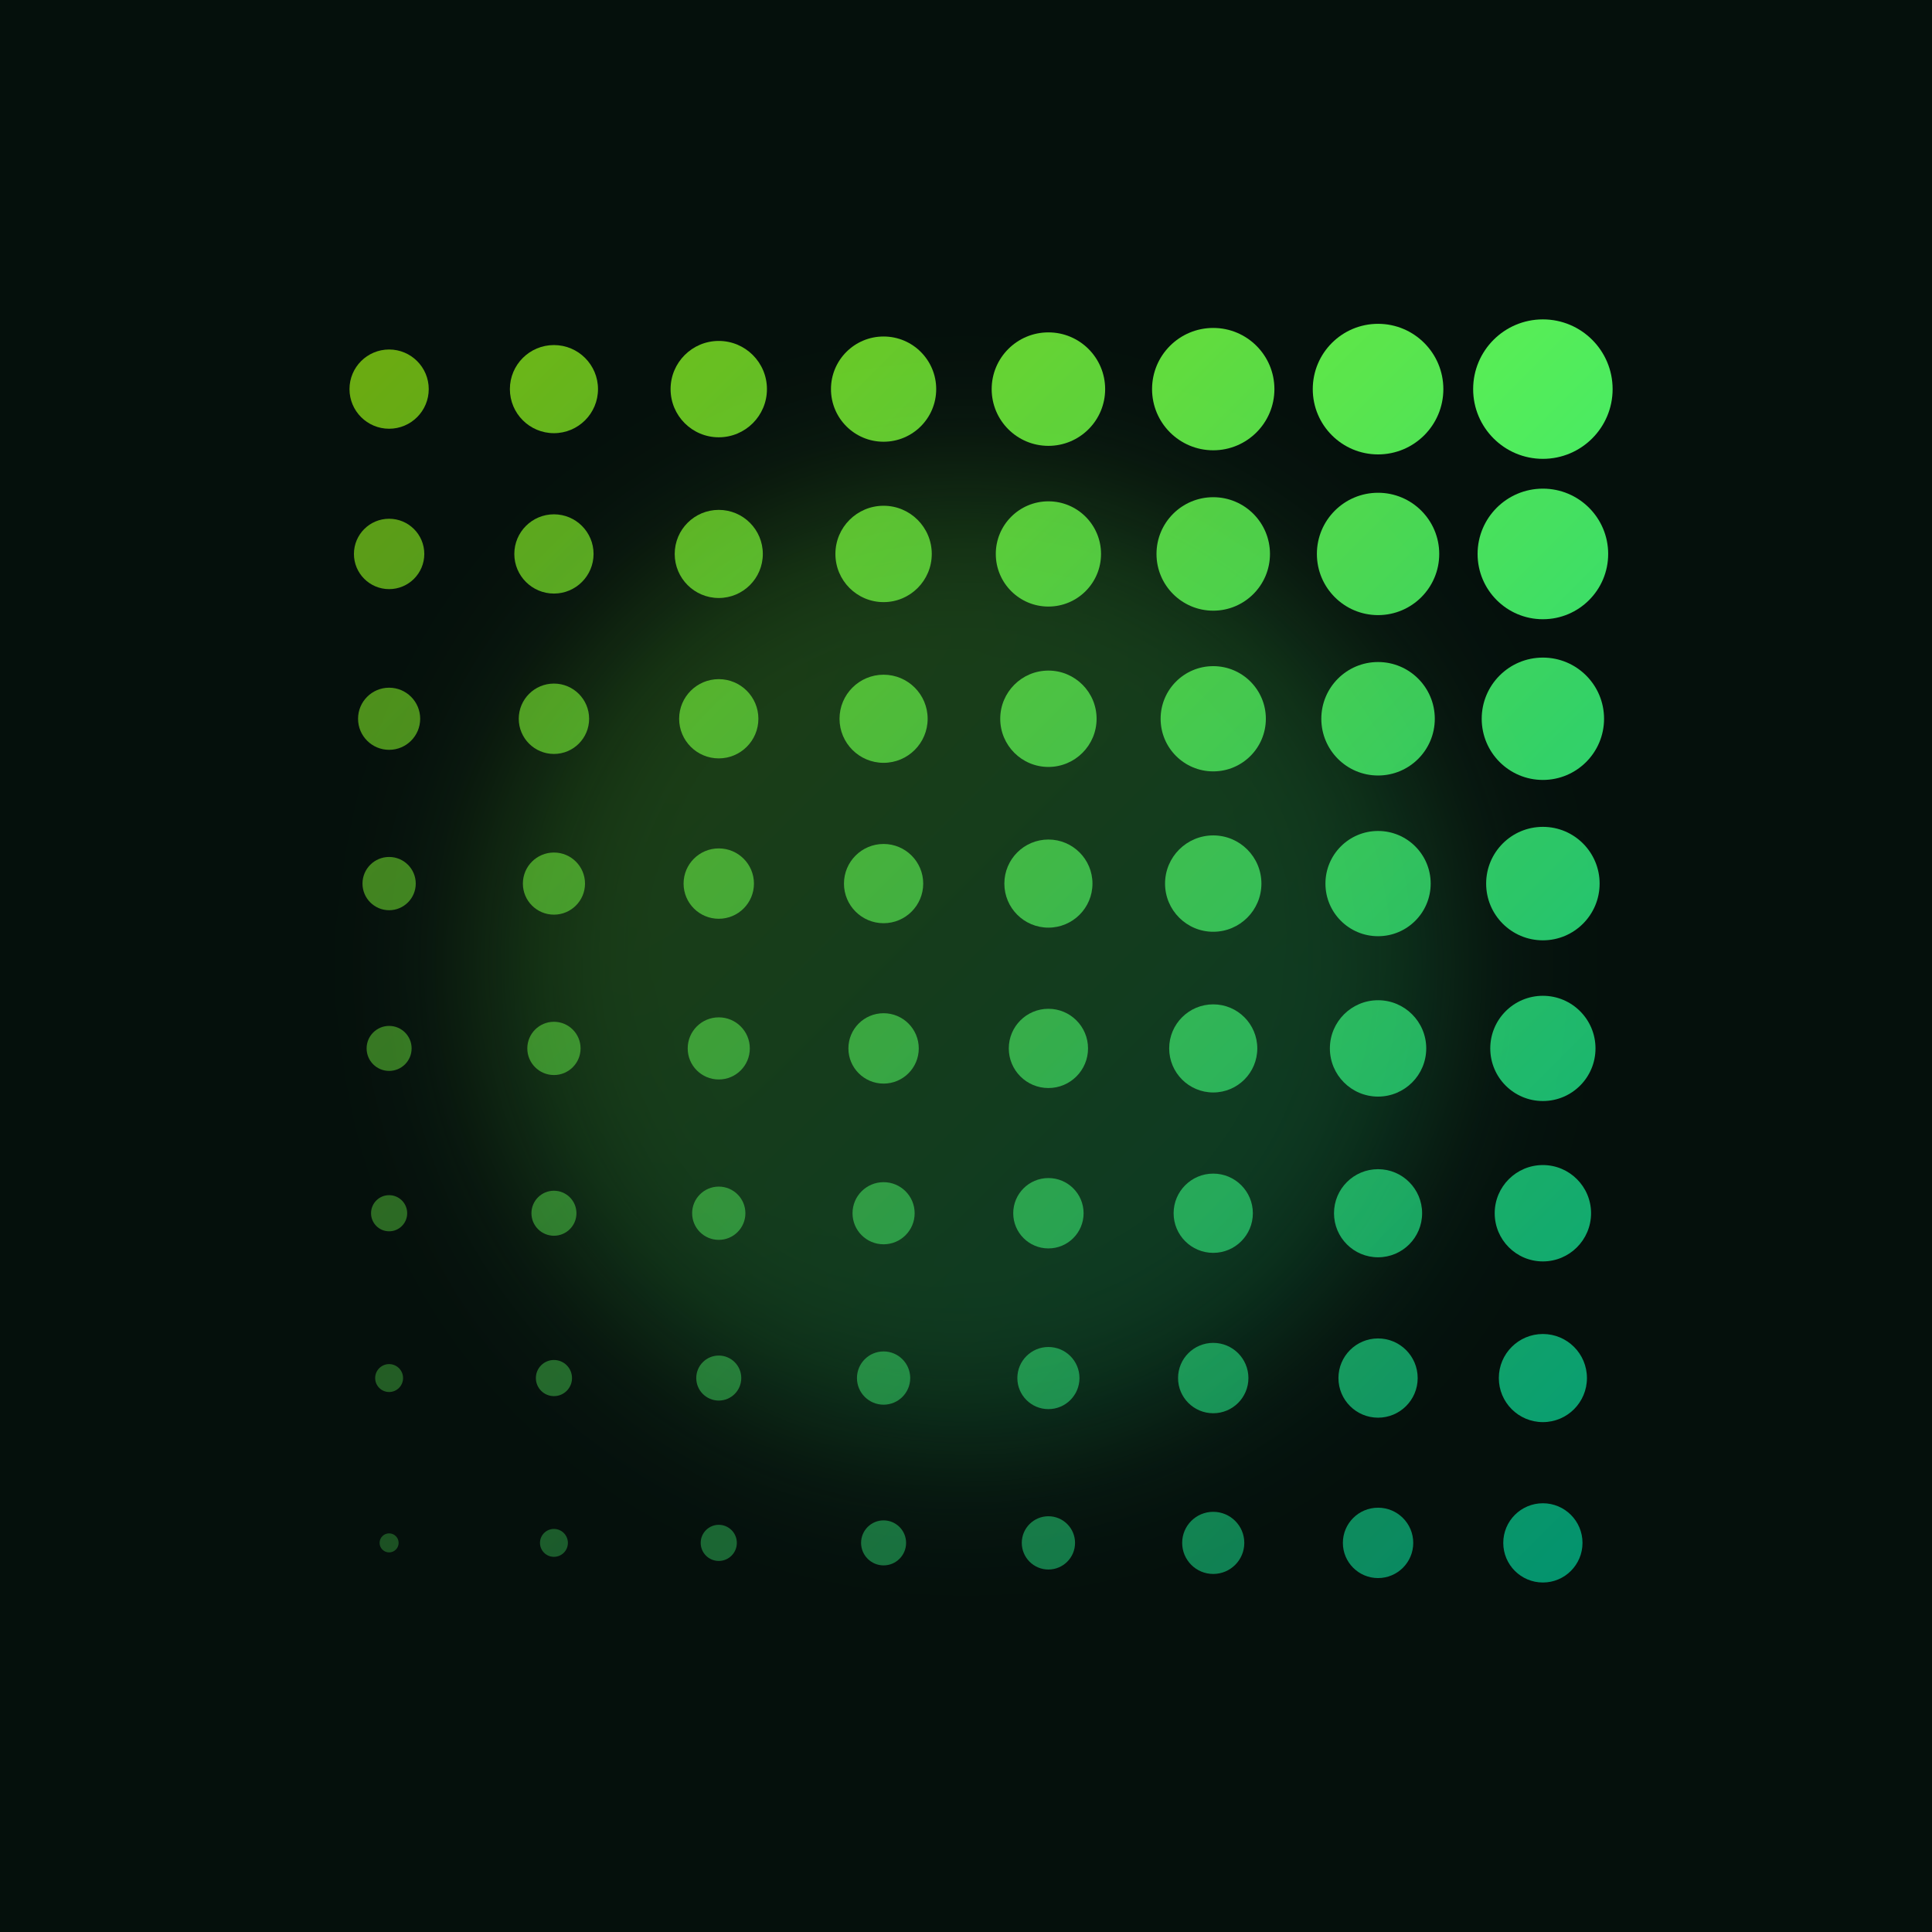
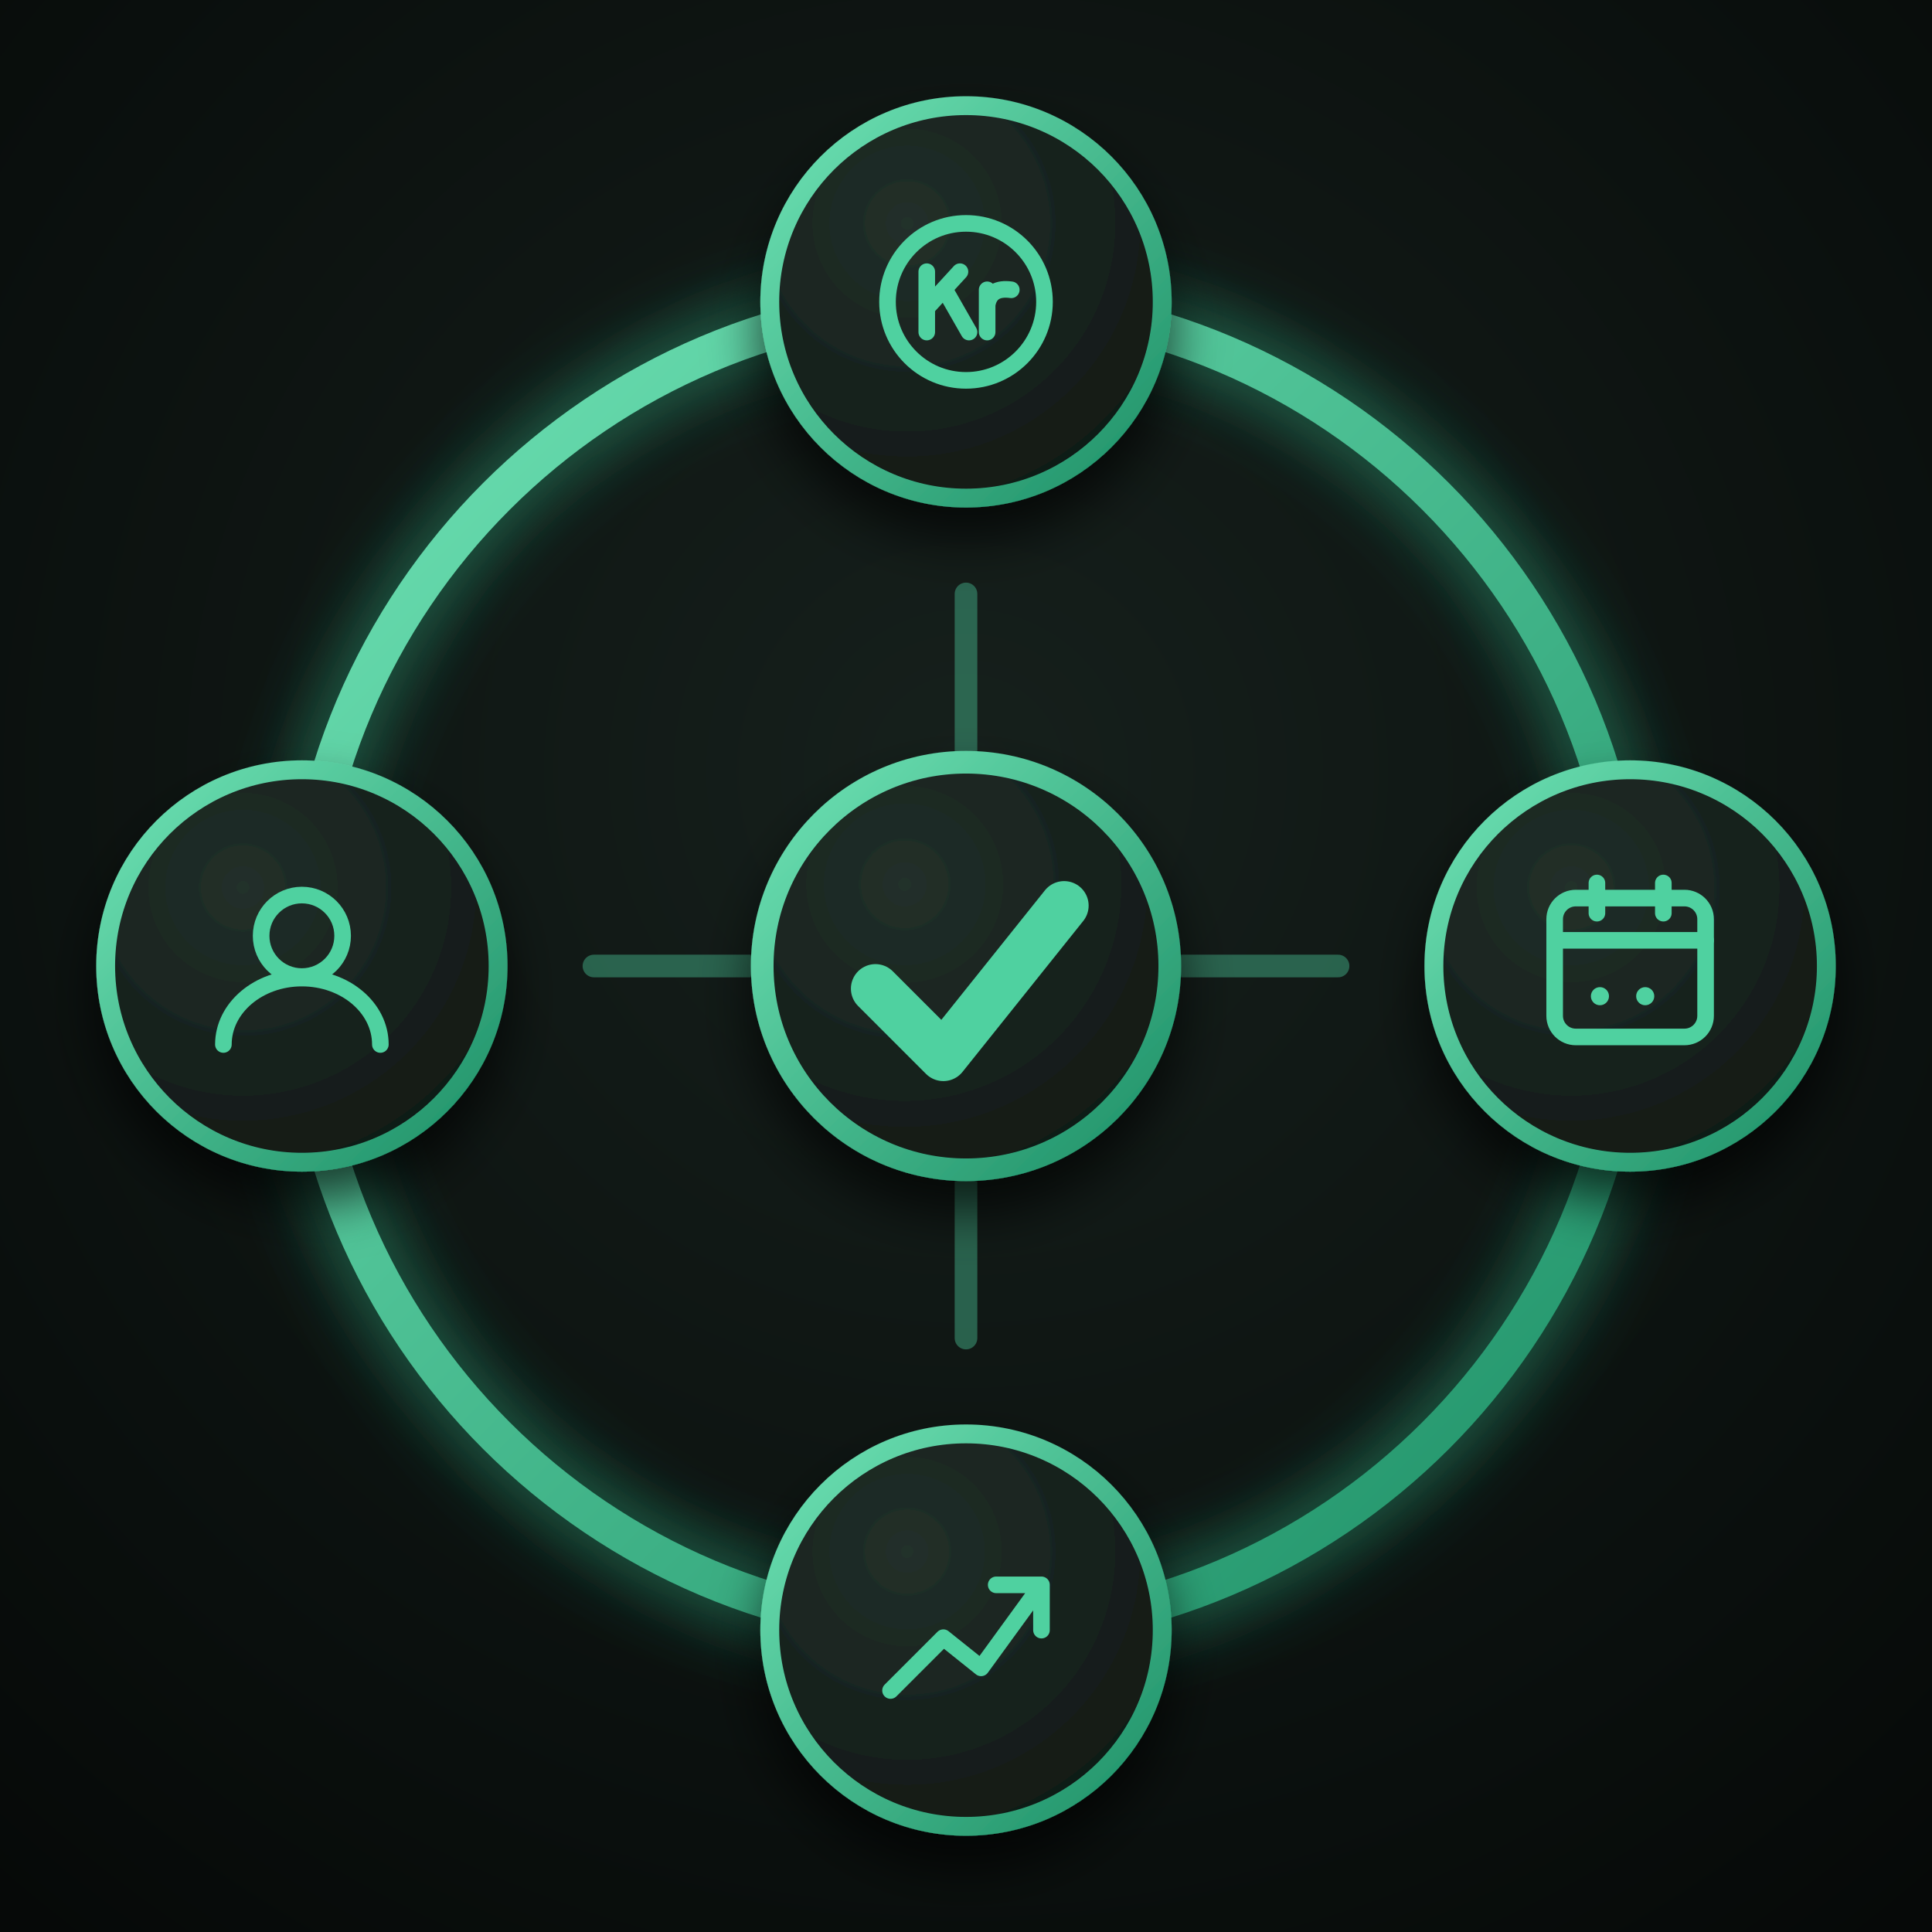
<svg xmlns="http://www.w3.org/2000/svg" viewBox="0 0 512 512">
  <defs>
-     <linearGradient id="g5" gradientUnits="userSpaceOnUse" x1="60" y1="60" x2="452" y2="452">
-       <stop offset="0" stop-color="#A3FF12" />
-       <stop offset="1" stop-color="#00D9A5" />
+     <radialGradient id="bg" cx=".5" cy=".4" r=".8">
+       <stop offset="0" stop-color="#16201C" />
+       <stop offset="1" stop-color="#050807" />
+     </radialGradient>
+     <linearGradient id="rg" x1="0" y1="0" x2="1" y2="1">
+       <stop offset="0" stop-color="#6FE3B5" />
+       <stop offset="1" stop-color="#1D8F66" />
    </linearGradient>
-     <filter id="b5" x="-50%" y="-50%" width="200%" height="200%">
-       <feGaussianBlur stdDeviation="24" />
+     <radialGradient id="nd" cx=".35" cy=".3" r=".9">
+       <stop offset="0" stop-color="#22302A" />
+       <stop offset="1" stop-color="#0D1411" />
+     </radialGradient>
+     <filter id="glow" x="-30%" y="-30%" width="160%" height="160%">
+       <feGaussianBlur stdDeviation="9" />
+     </filter>
+     <filter id="sh" x="-40%" y="-40%" width="180%" height="190%">
+       <feDropShadow dx="0" dy="8" stdDeviation="7" flood-color="#000" flood-opacity=".7" />
    </filter>
  </defs>
-   <rect width="512" height="512" fill="#05100C" />
-   <g transform="translate(256 256) scale(.84) translate(-256 -256)">
-     <circle cx="256" cy="256" r="150" fill="url(#g5)" opacity=".2" filter="url(#b5)" />
-     <circle cx="74.0" cy="74.0" r="12.5" fill="url(#g5)" opacity="0.65" />
-     <circle cx="126.0" cy="74.0" r="13.9" fill="url(#g5)" opacity="0.70" />
-     <circle cx="178.0" cy="74.0" r="15.2" fill="url(#g5)" opacity="0.75" />
-     <circle cx="230.0" cy="74.0" r="16.6" fill="url(#g5)" opacity="0.80" />
-     <circle cx="282.0" cy="74.0" r="17.9" fill="url(#g5)" opacity="0.85" />
-     <circle cx="334.0" cy="74.0" r="19.3" fill="url(#g5)" opacity="0.90" />
-     <circle cx="386.0" cy="74.0" r="20.6" fill="url(#g5)" opacity="0.95" />
-     <circle cx="438.0" cy="74.0" r="22.0" fill="url(#g5)" opacity="1.00" />
-     <circle cx="74.0" cy="126.0" r="11.1" fill="url(#g5)" opacity="0.60" />
-     <circle cx="126.0" cy="126.0" r="12.5" fill="url(#g5)" opacity="0.65" />
-     <circle cx="178.0" cy="126.0" r="13.9" fill="url(#g5)" opacity="0.70" />
-     <circle cx="230.0" cy="126.0" r="15.2" fill="url(#g5)" opacity="0.75" />
-     <circle cx="282.0" cy="126.0" r="16.6" fill="url(#g5)" opacity="0.80" />
-     <circle cx="334.0" cy="126.0" r="17.9" fill="url(#g5)" opacity="0.85" />
-     <circle cx="386.0" cy="126.0" r="19.3" fill="url(#g5)" opacity="0.90" />
-     <circle cx="438.0" cy="126.0" r="20.6" fill="url(#g5)" opacity="0.95" />
-     <circle cx="74.0" cy="178.0" r="9.8" fill="url(#g5)" opacity="0.55" />
-     <circle cx="126.0" cy="178.0" r="11.1" fill="url(#g5)" opacity="0.60" />
-     <circle cx="178.0" cy="178.0" r="12.5" fill="url(#g5)" opacity="0.65" />
-     <circle cx="230.0" cy="178.0" r="13.9" fill="url(#g5)" opacity="0.70" />
-     <circle cx="282.0" cy="178.0" r="15.2" fill="url(#g5)" opacity="0.75" />
-     <circle cx="334.0" cy="178.0" r="16.6" fill="url(#g5)" opacity="0.80" />
-     <circle cx="386.0" cy="178.0" r="17.9" fill="url(#g5)" opacity="0.85" />
-     <circle cx="438.0" cy="178.0" r="19.3" fill="url(#g5)" opacity="0.90" />
-     <circle cx="74.0" cy="230.0" r="8.4" fill="url(#g5)" opacity="0.50" />
-     <circle cx="126.0" cy="230.0" r="9.8" fill="url(#g5)" opacity="0.55" />
-     <circle cx="178.0" cy="230.0" r="11.1" fill="url(#g5)" opacity="0.60" />
-     <circle cx="230.0" cy="230.0" r="12.5" fill="url(#g5)" opacity="0.65" />
-     <circle cx="282.0" cy="230.0" r="13.9" fill="url(#g5)" opacity="0.70" />
-     <circle cx="334.0" cy="230.0" r="15.2" fill="url(#g5)" opacity="0.75" />
-     <circle cx="386.0" cy="230.0" r="16.6" fill="url(#g5)" opacity="0.80" />
-     <circle cx="438.0" cy="230.0" r="17.9" fill="url(#g5)" opacity="0.85" />
-     <circle cx="74.0" cy="282.0" r="7.1" fill="url(#g5)" opacity="0.45" />
-     <circle cx="126.0" cy="282.0" r="8.4" fill="url(#g5)" opacity="0.50" />
-     <circle cx="178.0" cy="282.0" r="9.8" fill="url(#g5)" opacity="0.55" />
-     <circle cx="230.0" cy="282.0" r="11.1" fill="url(#g5)" opacity="0.60" />
-     <circle cx="282.0" cy="282.0" r="12.5" fill="url(#g5)" opacity="0.65" />
-     <circle cx="334.0" cy="282.0" r="13.9" fill="url(#g5)" opacity="0.70" />
-     <circle cx="386.0" cy="282.0" r="15.2" fill="url(#g5)" opacity="0.75" />
-     <circle cx="438.0" cy="282.0" r="16.6" fill="url(#g5)" opacity="0.80" />
-     <circle cx="74.0" cy="334.0" r="5.7" fill="url(#g5)" opacity="0.40" />
-     <circle cx="126.0" cy="334.0" r="7.1" fill="url(#g5)" opacity="0.45" />
-     <circle cx="178.0" cy="334.0" r="8.4" fill="url(#g5)" opacity="0.50" />
-     <circle cx="230.0" cy="334.0" r="9.8" fill="url(#g5)" opacity="0.55" />
-     <circle cx="282.0" cy="334.0" r="11.1" fill="url(#g5)" opacity="0.60" />
-     <circle cx="334.0" cy="334.0" r="12.5" fill="url(#g5)" opacity="0.65" />
-     <circle cx="386.0" cy="334.0" r="13.9" fill="url(#g5)" opacity="0.70" />
-     <circle cx="438.0" cy="334.0" r="15.2" fill="url(#g5)" opacity="0.75" />
-     <circle cx="74.0" cy="386.0" r="4.4" fill="url(#g5)" opacity="0.35" />
-     <circle cx="126.0" cy="386.0" r="5.7" fill="url(#g5)" opacity="0.40" />
-     <circle cx="178.0" cy="386.0" r="7.1" fill="url(#g5)" opacity="0.45" />
-     <circle cx="230.0" cy="386.0" r="8.4" fill="url(#g5)" opacity="0.50" />
-     <circle cx="282.0" cy="386.0" r="9.8" fill="url(#g5)" opacity="0.55" />
-     <circle cx="334.0" cy="386.0" r="11.1" fill="url(#g5)" opacity="0.60" />
-     <circle cx="386.0" cy="386.0" r="12.5" fill="url(#g5)" opacity="0.65" />
-     <circle cx="438.0" cy="386.0" r="13.9" fill="url(#g5)" opacity="0.70" />
-     <circle cx="74.0" cy="438.0" r="3.0" fill="url(#g5)" opacity="0.30" />
-     <circle cx="126.0" cy="438.0" r="4.4" fill="url(#g5)" opacity="0.35" />
-     <circle cx="178.0" cy="438.0" r="5.7" fill="url(#g5)" opacity="0.40" />
-     <circle cx="230.0" cy="438.0" r="7.1" fill="url(#g5)" opacity="0.45" />
-     <circle cx="282.0" cy="438.0" r="8.4" fill="url(#g5)" opacity="0.50" />
-     <circle cx="334.0" cy="438.0" r="9.8" fill="url(#g5)" opacity="0.55" />
-     <circle cx="386.0" cy="438.0" r="11.1" fill="url(#g5)" opacity="0.60" />
-     <circle cx="438.0" cy="438.0" r="12.5" fill="url(#g5)" opacity="0.65" />
+   <rect width="512" height="512" fill="url(#bg)" />
+   <circle cx="256" cy="256" r="176" fill="none" stroke="#2FBF8F" stroke-opacity=".55" stroke-width="14" filter="url(#glow)" />
+   <circle cx="256" cy="256" r="176" fill="none" stroke="url(#rg)" stroke-width="10" />
+   <line x1="256" y1="256" x2="256.0" y2="157.4" stroke="#4FD1A0" stroke-opacity=".4" stroke-width="6" stroke-linecap="round" />
+   <line x1="256" y1="256" x2="354.6" y2="256.0" stroke="#4FD1A0" stroke-opacity=".4" stroke-width="6" stroke-linecap="round" />
+   <line x1="256" y1="256" x2="256.0" y2="354.6" stroke="#4FD1A0" stroke-opacity=".4" stroke-width="6" stroke-linecap="round" />
+   <line x1="256" y1="256" x2="157.4" y2="256.0" stroke="#4FD1A0" stroke-opacity=".4" stroke-width="6" stroke-linecap="round" />
+   <circle cx="256.0" cy="80.0" r="52" fill="url(#nd)" stroke="url(#rg)" stroke-width="5" filter="url(#sh)" />
+   <g fill="none" stroke="#4FD1A0" stroke-width="4.4" stroke-linecap="round" stroke-linejoin="round">
+     <circle cx="256.0" cy="80.0" r="20.8" />
+     <path d="M245.6 72.0v16.0M245.6 81.6l8.8 -9.6M250.4 76.8l6.4 11.2M261.6 76.8v11.2M261.6 80.8q0.8 -4.8 6.4 -4.0" />
  </g>
+   <circle cx="432.0" cy="256.0" r="52" fill="url(#nd)" stroke="url(#rg)" stroke-width="5" filter="url(#sh)" />
+   <g fill="none" stroke="#4FD1A0" stroke-width="4.4" stroke-linecap="round" stroke-linejoin="round">
+     <rect x="412.0" y="238.0" width="40" height="36.8" rx="5.6" />
+     <path d="M412.0 249.2h40M423.2 234.0v8.0M440.8 234.0v8.0" />
+   </g>
+   <circle cx="424.0" cy="264.0" r="2.4" fill="#4FD1A0" />
+   <circle cx="436.0" cy="264.0" r="2.4" fill="#4FD1A0" />
+   <circle cx="256.0" cy="432.0" r="52" fill="url(#nd)" stroke="url(#rg)" stroke-width="5" filter="url(#sh)" />
+   <g fill="none" stroke="#4FD1A0" stroke-width="4.4" stroke-linecap="round" stroke-linejoin="round">
+     <path d="M236.0 448.0L250.0 434.0L260.0 442.0L276.0 420.0M264.0 420.0h12.0v12.0" />
+   </g>
+   <circle cx="80.0" cy="256.0" r="52" fill="url(#nd)" stroke="url(#rg)" stroke-width="5" filter="url(#sh)" />
+   <g fill="none" stroke="#4FD1A0" stroke-width="4.4" stroke-linecap="round" stroke-linejoin="round">
+     <circle cx="80.0" cy="248.0" r="10.8" />
+     <path d="M59.2 276.8a20.8 17.6 0 0 1 41.6 0" />
+   </g>
+   <circle cx="256" cy="256" r="54" fill="url(#nd)" stroke="url(#rg)" stroke-width="6" filter="url(#sh)" />
+   <path d="M232 262l18 18 32-40" fill="none" stroke="#4FD1A0" stroke-width="13" stroke-linecap="round" stroke-linejoin="round" />
</svg>
